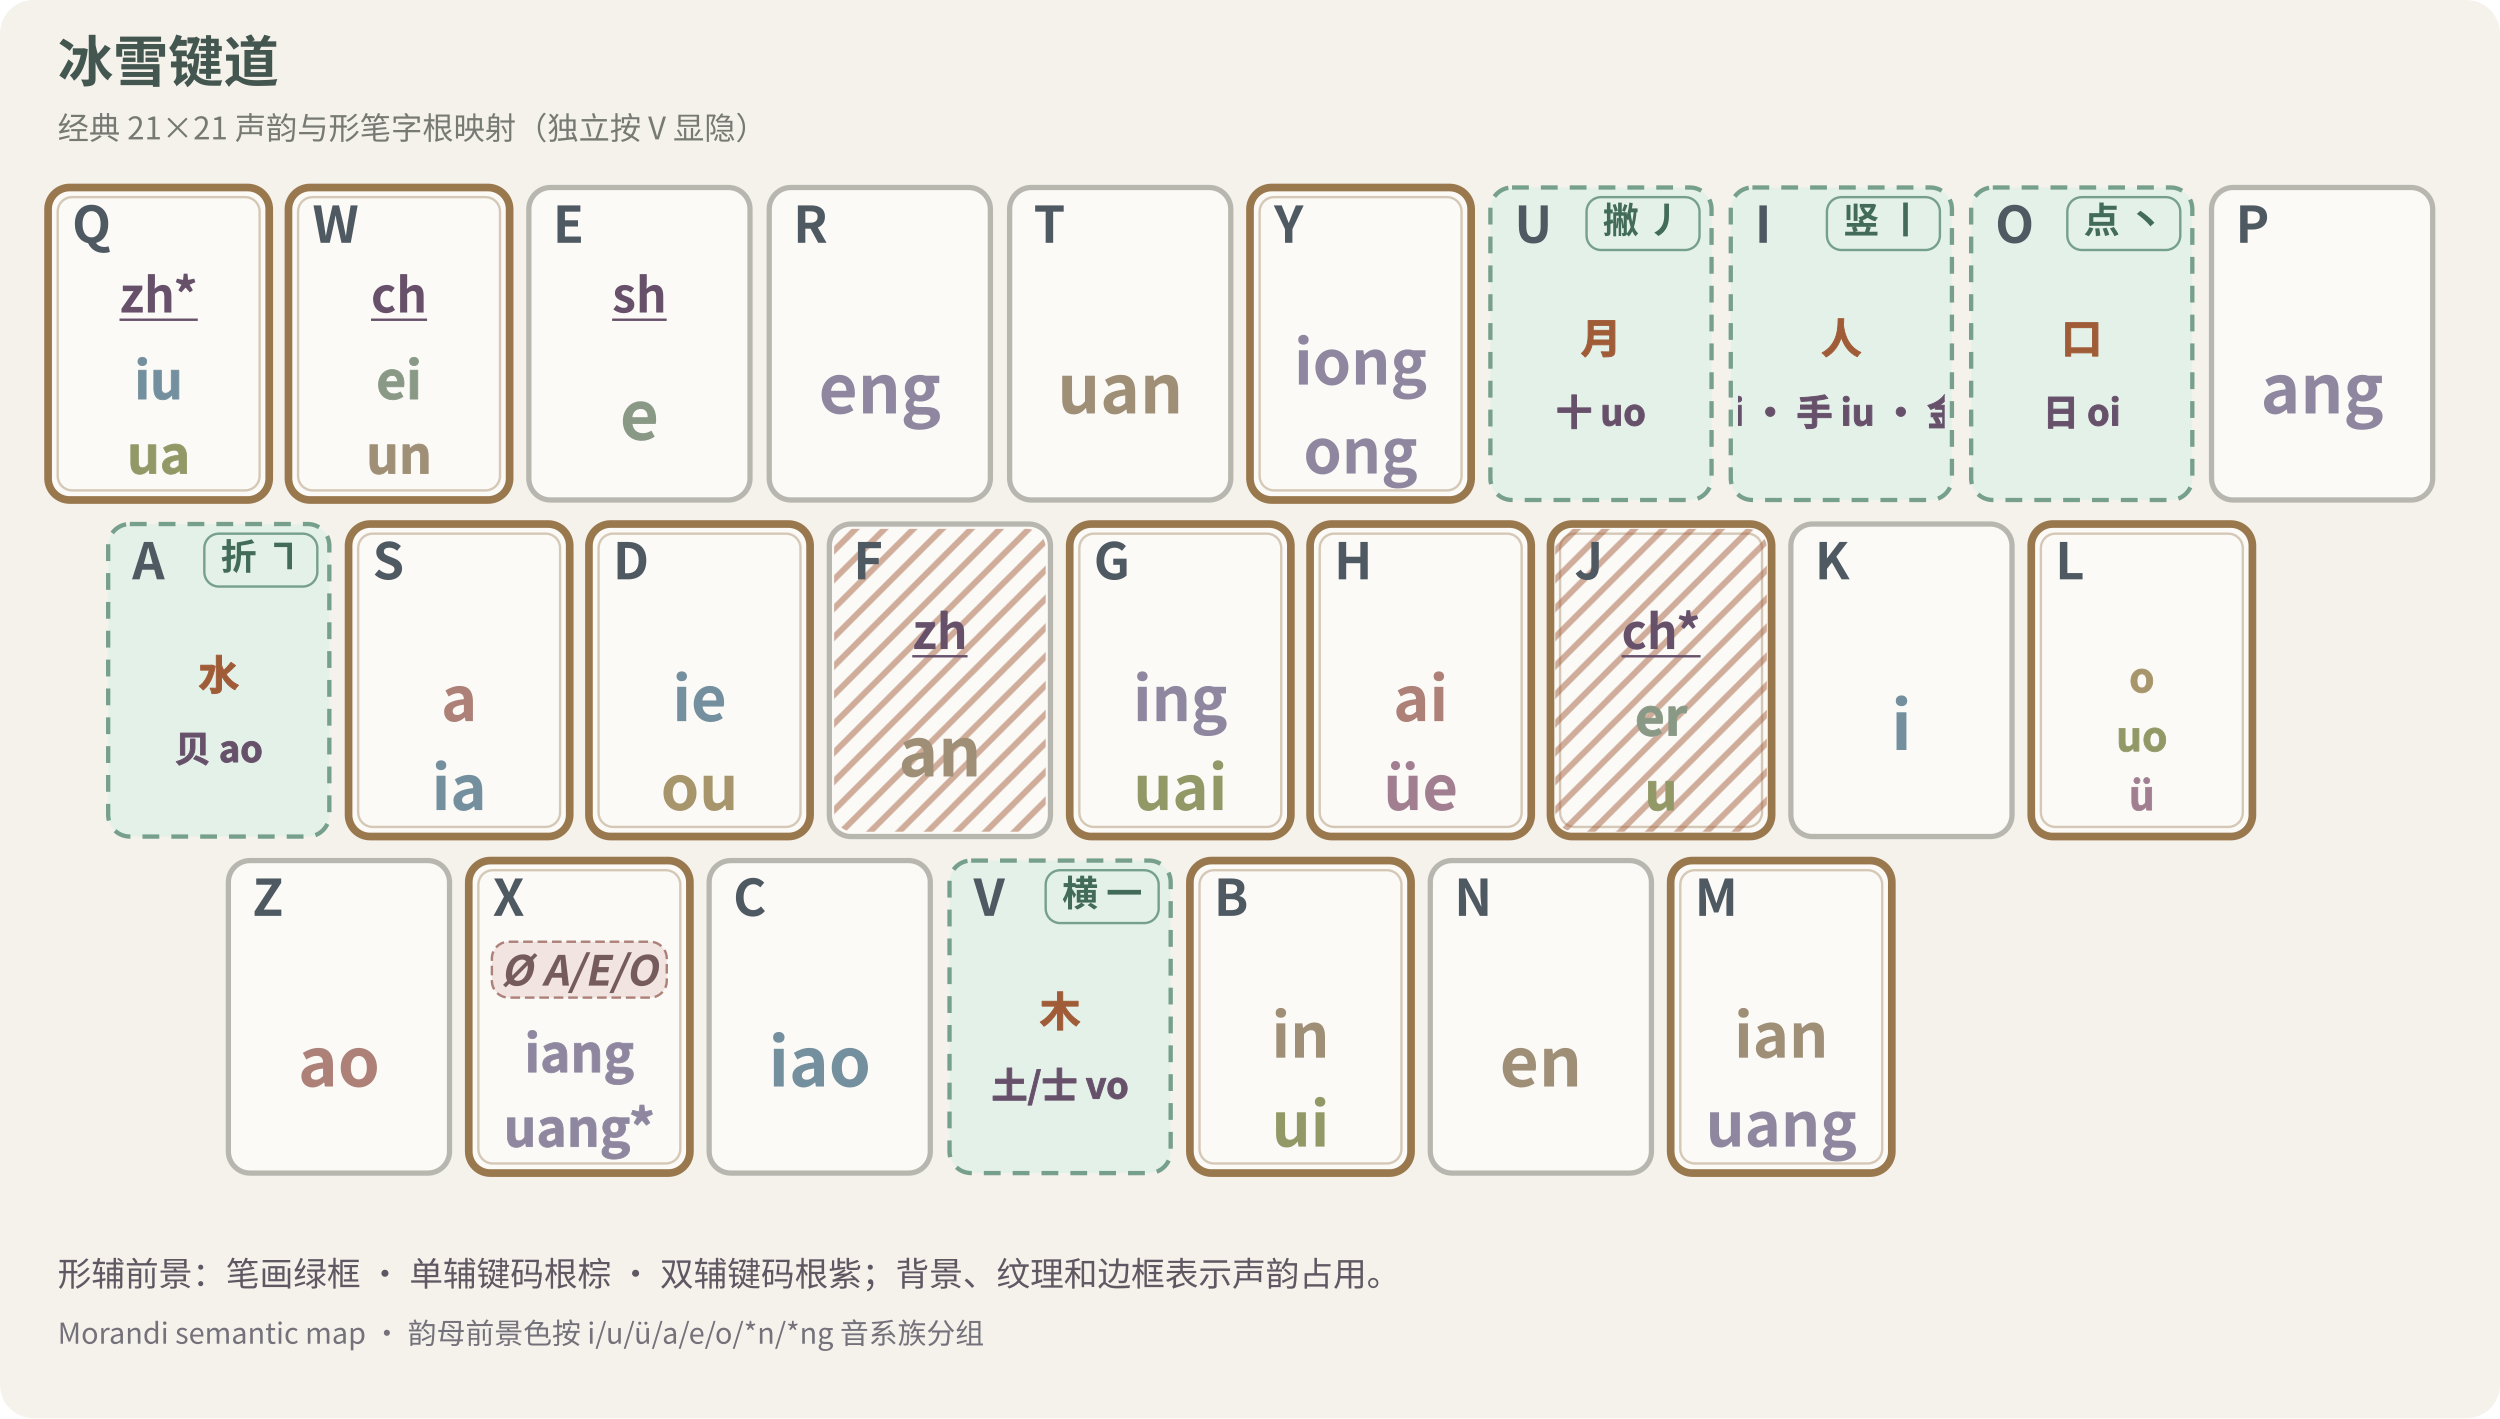
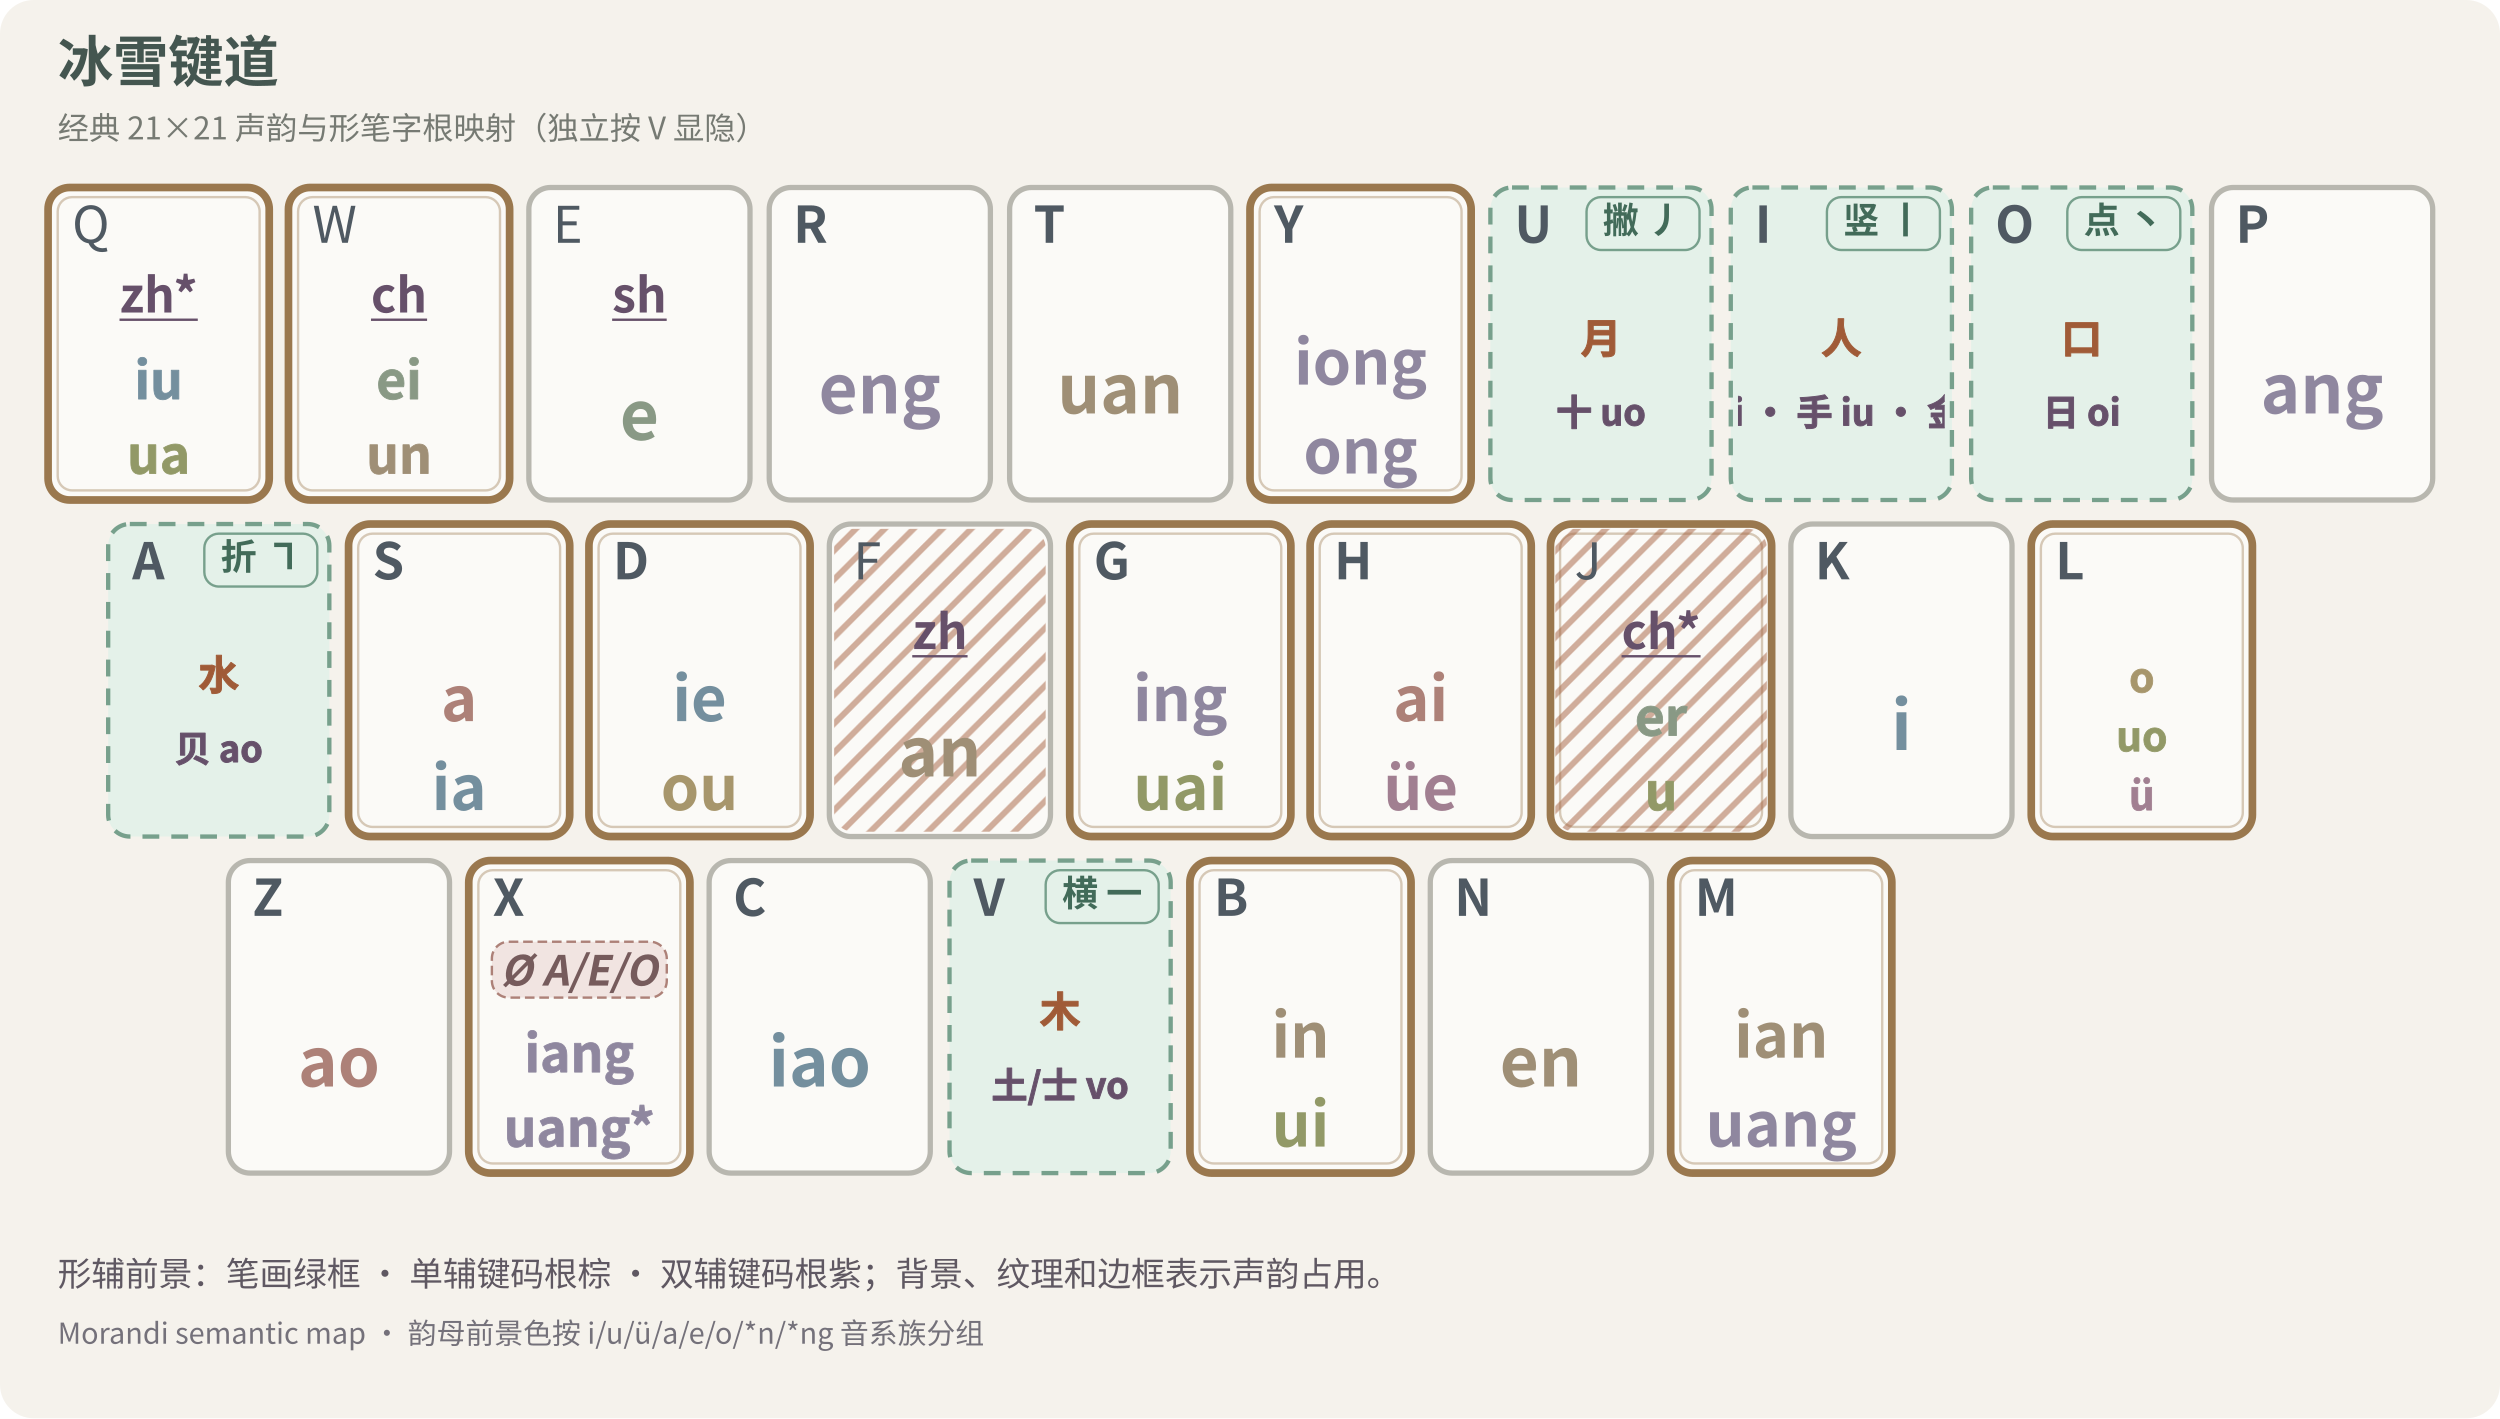
<svg xmlns="http://www.w3.org/2000/svg" class="keysvg nf4-keysvg" viewBox="0 0 1040 590" role="img" aria-labelledby="title desc">
  <defs>
    <pattern id="nf4-both" width="12" height="12" patternUnits="userSpaceOnUse">
      <rect width="12" height="12" fill="#fbfaf7" />
    </pattern>
    <pattern id="nf4-ionly" width="9" height="9" patternUnits="userSpaceOnUse">
      <rect width="9" height="9" fill="#e3eef4" />
      <path d="M2 0V9M7 0V9" stroke="#7399ad" stroke-opacity=".18" />
    </pattern>
    <pattern id="nf4-ronly" width="10" height="10" patternUnits="userSpaceOnUse">
      <rect width="10" height="10" fill="#f6ebd6" />
      <circle cx="3" cy="3" r="1.15" fill="#b39253" fill-opacity=".3" />
    </pattern>
    <pattern id="nf4-none" width="10" height="10" patternUnits="userSpaceOnUse">
      <rect width="10" height="10" fill="#eeece8" />
      <path d="M0 10L10 0" stroke="#aaa6a4" stroke-opacity=".14" />
    </pattern>
    <pattern id="nf4-multi" width="9" height="9" patternUnits="userSpaceOnUse">
      <rect width="9" height="9" fill="#f8efe2" />
      <path d="M-2 2L2-2M0 9L9 0M7 11L11 7" stroke="#9a784e" stroke-width="1.6" stroke-opacity=".27" />
    </pattern>
    <pattern id="nf4-anchor" width="12" height="12" patternUnits="userSpaceOnUse">
      <path d="M-3 3L3-3M0 12L12 0M9 15L15 9" stroke="#a05b37" stroke-width="2.5" stroke-opacity=".48" />
    </pattern>
  </defs>
  <rect width="1040" height="590" rx="14" fill="#f5f2ec" />
  <text x="24" y="34" font-family="Microsoft YaHei UI, Noto Sans CJK SC, sans-serif" font-size="23" fill="#445650" text-anchor="start" font-weight="760">冰雪键道</text>
  <text x="24" y="58" font-family="Microsoft YaHei UI, Noto Sans CJK SC, sans-serif" font-size="13" fill="#767a73" text-anchor="start" font-weight="500">经典 21×21 声韵与形笔字根映射（独立按 V 显隐）</text>
  <g data-key="Q" data-role="sound" data-multi="true">
    <clipPath id="snow_jiandao_classic-clip-0-0">
      <rect x="23" y="81" width="86" height="124" rx="7" />
    </clipPath>
    <rect x="20" y="78" width="92" height="130" rx="9" fill="#fbfaf7" stroke="#9a784e" stroke-width="3.2" />
    <rect x="24" y="82" width="84" height="122" rx="6" fill="none" stroke="#9a784e" stroke-opacity=".38" />
    <g clip-path="url(#snow_jiandao_classic-clip-0-0)">
-       <text x="30" y="101" font-family="Microsoft YaHei UI, Noto Sans CJK SC, sans-serif" font-size="21" fill="#4f5962" text-anchor="start" font-weight="800" data-key-label="true">Q</text>
+       <text x="30" y="101" font-family="Microsoft YaHei UI, Noto Sans CJK SC, sans-serif" font-size="21" fill="#4f5962" text-anchor="start" font-weight="500" data-key-label="true">Q</text>
      <text x="66" y="130" text-anchor="middle" font-family="Microsoft YaHei UI, Noto Sans CJK SC, sans-serif" font-size="20" font-weight="700" text-decoration="underline" fill="#66506a">zh*</text>
      <text x="66" y="166" font-family="Microsoft YaHei UI, Noto Sans CJK SC, sans-serif" font-size="21.39" fill="#748f9e" text-anchor="middle" font-weight="800" data-final="iu" paint-order="stroke" stroke="#748f9e" stroke-width="0.35" stroke-linejoin="round">iu</text>
      <text x="66" y="197" font-family="Microsoft YaHei UI, Noto Sans CJK SC, sans-serif" font-size="21.39" fill="#929967" text-anchor="middle" font-weight="800" data-final="ua" paint-order="stroke" stroke="#929967" stroke-width="0.35" stroke-linejoin="round">ua</text>
    </g>
  </g>
  <g data-key="W" data-role="sound" data-multi="true">
    <clipPath id="snow_jiandao_classic-clip-0-1">
      <rect x="123" y="81" width="86" height="124" rx="7" />
    </clipPath>
    <rect x="120" y="78" width="92" height="130" rx="9" fill="#fbfaf7" stroke="#9a784e" stroke-width="3.2" />
    <rect x="124" y="82" width="84" height="122" rx="6" fill="none" stroke="#9a784e" stroke-opacity=".38" />
    <g clip-path="url(#snow_jiandao_classic-clip-0-1)">
-       <text x="130" y="101" font-family="Microsoft YaHei UI, Noto Sans CJK SC, sans-serif" font-size="21" fill="#4f5962" text-anchor="start" font-weight="800" data-key-label="true">W</text>
+       <text x="130" y="101" font-family="Microsoft YaHei UI, Noto Sans CJK SC, sans-serif" font-size="21" fill="#4f5962" text-anchor="start" font-weight="500" data-key-label="true">W</text>
      <text x="166" y="130" text-anchor="middle" font-family="Microsoft YaHei UI, Noto Sans CJK SC, sans-serif" font-size="20" font-weight="700" text-decoration="underline" fill="#66506a">ch</text>
      <text x="166" y="166" font-family="Microsoft YaHei UI, Noto Sans CJK SC, sans-serif" font-size="21.39" fill="#899985" text-anchor="middle" font-weight="800" data-final="ei" paint-order="stroke" stroke="#899985" stroke-width="0.35" stroke-linejoin="round">ei</text>
      <text x="166" y="197" font-family="Microsoft YaHei UI, Noto Sans CJK SC, sans-serif" font-size="21.39" fill="#9f8f76" text-anchor="middle" font-weight="800" data-final="un" paint-order="stroke" stroke="#9f8f76" stroke-width="0.35" stroke-linejoin="round">un</text>
    </g>
  </g>
  <g data-key="E" data-role="sound">
    <clipPath id="snow_jiandao_classic-clip-0-2">
      <rect x="223" y="81" width="86" height="124" rx="7" />
    </clipPath>
    <rect x="220" y="78" width="92" height="130" rx="9" fill="#fbfaf7" stroke="#b8b7af" stroke-width="2.2" />
    <g clip-path="url(#snow_jiandao_classic-clip-0-2)">
-       <text x="230" y="101" font-family="Microsoft YaHei UI, Noto Sans CJK SC, sans-serif" font-size="21" fill="#4f5962" text-anchor="start" font-weight="800" data-key-label="true">E</text>
+       <text x="230" y="101" font-family="Microsoft YaHei UI, Noto Sans CJK SC, sans-serif" font-size="21" fill="#4f5962" text-anchor="start" font-weight="500" data-key-label="true">E</text>
      <text x="266" y="130" text-anchor="middle" font-family="Microsoft YaHei UI, Noto Sans CJK SC, sans-serif" font-size="20" font-weight="700" text-decoration="underline" fill="#66506a">sh</text>
      <text x="266" y="183" font-family="Microsoft YaHei UI, Noto Sans CJK SC, sans-serif" font-size="28" fill="#899985" text-anchor="middle" font-weight="600" data-final="e">e</text>
    </g>
  </g>
  <g data-key="R" data-role="sound">
    <clipPath id="snow_jiandao_classic-clip-0-3">
      <rect x="323" y="81" width="86" height="124" rx="7" />
    </clipPath>
    <rect x="320" y="78" width="92" height="130" rx="9" fill="#fbfaf7" stroke="#b8b7af" stroke-width="2.2" />
    <g clip-path="url(#snow_jiandao_classic-clip-0-3)">
      <text x="330" y="101" font-family="Microsoft YaHei UI, Noto Sans CJK SC, sans-serif" font-size="21" fill="#4f5962" text-anchor="start" font-weight="800" data-key-label="true">R</text>
      <text x="366" y="172" font-family="Microsoft YaHei UI, Noto Sans CJK SC, sans-serif" font-size="28" fill="#8f879f" text-anchor="middle" font-weight="600" data-final="eng">eng</text>
    </g>
  </g>
  <g data-key="T" data-role="sound">
    <clipPath id="snow_jiandao_classic-clip-0-4">
      <rect x="423" y="81" width="86" height="124" rx="7" />
    </clipPath>
    <rect x="420" y="78" width="92" height="130" rx="9" fill="#fbfaf7" stroke="#b8b7af" stroke-width="2.2" />
    <g clip-path="url(#snow_jiandao_classic-clip-0-4)">
      <text x="430" y="101" font-family="Microsoft YaHei UI, Noto Sans CJK SC, sans-serif" font-size="21" fill="#4f5962" text-anchor="start" font-weight="800" data-key-label="true">T</text>
      <text x="466" y="172" font-family="Microsoft YaHei UI, Noto Sans CJK SC, sans-serif" font-size="28" fill="#9f8f76" text-anchor="middle" font-weight="600" data-final="uan">uan</text>
    </g>
  </g>
  <g data-key="Y" data-role="sound" data-multi="true">
    <clipPath id="snow_jiandao_classic-clip-0-5">
      <rect x="523" y="81" width="86" height="124" rx="7" />
    </clipPath>
    <rect x="520" y="78" width="92" height="130" rx="9" fill="#fbfaf7" stroke="#9a784e" stroke-width="3.2" />
    <rect x="524" y="82" width="84" height="122" rx="6" fill="none" stroke="#9a784e" stroke-opacity=".38" />
    <g clip-path="url(#snow_jiandao_classic-clip-0-5)">
      <text x="530" y="101" font-family="Microsoft YaHei UI, Noto Sans CJK SC, sans-serif" font-size="21" fill="#4f5962" text-anchor="start" font-weight="800" data-key-label="true">Y</text>
      <text x="566" y="160" font-family="Microsoft YaHei UI, Noto Sans CJK SC, sans-serif" font-size="25.53" fill="#8f879f" text-anchor="middle" font-weight="600" data-final="iong">iong</text>
      <text x="566" y="197" font-family="Microsoft YaHei UI, Noto Sans CJK SC, sans-serif" font-size="25.53" fill="#8f879f" text-anchor="middle" font-weight="600" data-final="ong">ong</text>
    </g>
  </g>
  <g data-key="U" data-role="auxiliary-only">
    <clipPath id="snow_jiandao_classic-clip-0-6">
      <rect x="623" y="81" width="86" height="124" rx="7" />
    </clipPath>
    <rect x="620" y="78" width="92" height="130" rx="9" fill="#e4f1e9" stroke="#77a08c" stroke-width="1.8" stroke-dasharray="7 5" />
    <g clip-path="url(#snow_jiandao_classic-clip-0-6)">
      <text x="630" y="101" font-family="Microsoft YaHei UI, Noto Sans CJK SC, sans-serif" font-size="21" fill="#4f5962" text-anchor="start" font-weight="800" data-key-label="true">U</text>
      <g data-aux-badge="stroke">
        <rect x="660" y="82" width="47" height="22" rx="6" fill="#e4f1e9" stroke="#77a08c" />
        <text x="683.5" y="97" font-family="Microsoft YaHei UI, Noto Sans CJK SC, sans-serif" font-size="15" fill="#426b59" text-anchor="middle" font-weight="750" data-aux-kind="stroke">撇 丿</text>
      </g>
      <text x="666" y="147" font-family="Microsoft YaHei UI, Noto Sans CJK SC, sans-serif" font-size="17" fill="#a05b37" text-anchor="middle" font-weight="800" data-aux-kind="single-root" paint-order="stroke" stroke="#a05b37" stroke-width="0.4" stroke-linejoin="round">月</text>
      <text x="666" y="177" font-family="Microsoft YaHei UI, Noto Sans CJK SC, sans-serif" font-size="15" fill="#66506a" text-anchor="middle" font-weight="800" data-aux-kind="double-root" paint-order="stroke" stroke="#66506a" stroke-width="0.4" stroke-linejoin="round">十 uo</text>
    </g>
  </g>
  <g data-key="I" data-role="auxiliary-only">
    <clipPath id="snow_jiandao_classic-clip-0-7">
      <rect x="723" y="81" width="86" height="124" rx="7" />
    </clipPath>
    <rect x="720" y="78" width="92" height="130" rx="9" fill="#e4f1e9" stroke="#77a08c" stroke-width="1.8" stroke-dasharray="7 5" />
    <g clip-path="url(#snow_jiandao_classic-clip-0-7)">
      <text x="730" y="101" font-family="Microsoft YaHei UI, Noto Sans CJK SC, sans-serif" font-size="21" fill="#4f5962" text-anchor="start" font-weight="800" data-key-label="true">I</text>
      <g data-aux-badge="stroke">
        <rect x="760" y="82" width="47" height="22" rx="6" fill="#e4f1e9" stroke="#77a08c" />
        <text x="783.5" y="97" font-family="Microsoft YaHei UI, Noto Sans CJK SC, sans-serif" font-size="15" fill="#426b59" text-anchor="middle" font-weight="750" data-aux-kind="stroke">竖 丨</text>
      </g>
      <text x="766" y="147" font-family="Microsoft YaHei UI, Noto Sans CJK SC, sans-serif" font-size="17" fill="#a05b37" text-anchor="middle" font-weight="800" data-aux-kind="single-root" paint-order="stroke" stroke="#a05b37" stroke-width="0.4" stroke-linejoin="round">人</text>
      <text x="766" y="177" font-family="Microsoft YaHei UI, Noto Sans CJK SC, sans-serif" font-size="15" fill="#66506a" text-anchor="middle" font-weight="800" data-aux-kind="double-root" textLength="76" lengthAdjust="spacingAndGlyphs" paint-order="stroke" stroke="#66506a" stroke-width="0.4" stroke-linejoin="round">艹 ii · 手 iu · 金 io</text>
    </g>
  </g>
  <g data-key="O" data-role="auxiliary-only">
    <clipPath id="snow_jiandao_classic-clip-0-8">
      <rect x="823" y="81" width="86" height="124" rx="7" />
    </clipPath>
    <rect x="820" y="78" width="92" height="130" rx="9" fill="#e4f1e9" stroke="#77a08c" stroke-width="1.8" stroke-dasharray="7 5" />
    <g clip-path="url(#snow_jiandao_classic-clip-0-8)">
      <text x="830" y="101" font-family="Microsoft YaHei UI, Noto Sans CJK SC, sans-serif" font-size="21" fill="#4f5962" text-anchor="start" font-weight="800" data-key-label="true">O</text>
      <g data-aux-badge="stroke">
        <rect x="860" y="82" width="47" height="22" rx="6" fill="#e4f1e9" stroke="#77a08c" />
        <text x="883.5" y="97" font-family="Microsoft YaHei UI, Noto Sans CJK SC, sans-serif" font-size="15" fill="#426b59" text-anchor="middle" font-weight="750" data-aux-kind="stroke">点 丶</text>
      </g>
      <text x="866" y="147" font-family="Microsoft YaHei UI, Noto Sans CJK SC, sans-serif" font-size="17" fill="#a05b37" text-anchor="middle" font-weight="800" data-aux-kind="single-root" paint-order="stroke" stroke="#a05b37" stroke-width="0.4" stroke-linejoin="round">口</text>
      <text x="866" y="177" font-family="Microsoft YaHei UI, Noto Sans CJK SC, sans-serif" font-size="15" fill="#66506a" text-anchor="middle" font-weight="800" data-aux-kind="double-root" paint-order="stroke" stroke="#66506a" stroke-width="0.4" stroke-linejoin="round">日 oi</text>
    </g>
  </g>
  <g data-key="P" data-role="sound">
    <clipPath id="snow_jiandao_classic-clip-0-9">
      <rect x="923" y="81" width="86" height="124" rx="7" />
    </clipPath>
    <rect x="920" y="78" width="92" height="130" rx="9" fill="#fbfaf7" stroke="#b8b7af" stroke-width="2.2" />
    <g clip-path="url(#snow_jiandao_classic-clip-0-9)">
      <text x="930" y="101" font-family="Microsoft YaHei UI, Noto Sans CJK SC, sans-serif" font-size="21" fill="#4f5962" text-anchor="start" font-weight="800" data-key-label="true">P</text>
      <text x="966" y="172" font-family="Microsoft YaHei UI, Noto Sans CJK SC, sans-serif" font-size="28" fill="#8f879f" text-anchor="middle" font-weight="600" data-final="ang">ang</text>
    </g>
  </g>
  <g data-key="A" data-role="auxiliary-only">
    <clipPath id="snow_jiandao_classic-clip-1-0">
      <rect x="48" y="221" width="86" height="124" rx="7" />
    </clipPath>
    <rect x="45" y="218" width="92" height="130" rx="9" fill="#e4f1e9" stroke="#77a08c" stroke-width="1.8" stroke-dasharray="7 5" />
    <g clip-path="url(#snow_jiandao_classic-clip-1-0)">
      <text x="55" y="241" font-family="Microsoft YaHei UI, Noto Sans CJK SC, sans-serif" font-size="21" fill="#4f5962" text-anchor="start" font-weight="800" data-key-label="true">A</text>
      <g data-aux-badge="stroke">
        <rect x="85" y="222" width="47" height="22" rx="6" fill="#e4f1e9" stroke="#77a08c" />
        <text x="108.5" y="237" font-family="Microsoft YaHei UI, Noto Sans CJK SC, sans-serif" font-size="15" fill="#426b59" text-anchor="middle" font-weight="750" data-aux-kind="stroke">折 ㇕</text>
      </g>
      <text x="91" y="287" font-family="Microsoft YaHei UI, Noto Sans CJK SC, sans-serif" font-size="17" fill="#a05b37" text-anchor="middle" font-weight="800" data-aux-kind="single-root" paint-order="stroke" stroke="#a05b37" stroke-width="0.4" stroke-linejoin="round">水</text>
      <text x="91" y="317" font-family="Microsoft YaHei UI, Noto Sans CJK SC, sans-serif" font-size="15" fill="#66506a" text-anchor="middle" font-weight="800" data-aux-kind="double-root" paint-order="stroke" stroke="#66506a" stroke-width="0.4" stroke-linejoin="round">贝 ao</text>
    </g>
  </g>
  <g data-key="S" data-role="sound" data-multi="true">
    <clipPath id="snow_jiandao_classic-clip-1-1">
      <rect x="148" y="221" width="86" height="124" rx="7" />
    </clipPath>
    <rect x="145" y="218" width="92" height="130" rx="9" fill="#fbfaf7" stroke="#9a784e" stroke-width="3.2" />
    <rect x="149" y="222" width="84" height="122" rx="6" fill="none" stroke="#9a784e" stroke-opacity=".38" />
    <g clip-path="url(#snow_jiandao_classic-clip-1-1)">
      <text x="155" y="241" font-family="Microsoft YaHei UI, Noto Sans CJK SC, sans-serif" font-size="21" fill="#4f5962" text-anchor="start" font-weight="800" data-key-label="true">S</text>
      <text x="191" y="300" font-family="Microsoft YaHei UI, Noto Sans CJK SC, sans-serif" font-size="25.53" fill="#ad8178" text-anchor="middle" font-weight="600" data-final="a">a</text>
      <text x="191" y="337" font-family="Microsoft YaHei UI, Noto Sans CJK SC, sans-serif" font-size="25.53" fill="#748f9e" text-anchor="middle" font-weight="600" data-final="ia">ia</text>
    </g>
  </g>
  <g data-key="D" data-role="sound" data-multi="true">
    <clipPath id="snow_jiandao_classic-clip-1-2">
      <rect x="248" y="221" width="86" height="124" rx="7" />
    </clipPath>
    <rect x="245" y="218" width="92" height="130" rx="9" fill="#fbfaf7" stroke="#9a784e" stroke-width="3.2" />
    <rect x="249" y="222" width="84" height="122" rx="6" fill="none" stroke="#9a784e" stroke-opacity=".38" />
    <g clip-path="url(#snow_jiandao_classic-clip-1-2)">
      <text x="255" y="241" font-family="Microsoft YaHei UI, Noto Sans CJK SC, sans-serif" font-size="21" fill="#4f5962" text-anchor="start" font-weight="800" data-key-label="true">D</text>
      <text x="291" y="300" font-family="Microsoft YaHei UI, Noto Sans CJK SC, sans-serif" font-size="25.53" fill="#748f9e" text-anchor="middle" font-weight="600" data-final="ie">ie</text>
      <text x="291" y="337" font-family="Microsoft YaHei UI, Noto Sans CJK SC, sans-serif" font-size="25.53" fill="#a7966c" text-anchor="middle" font-weight="600" data-final="ou">ou</text>
    </g>
  </g>
  <g data-key="F" data-role="sound">
    <clipPath id="snow_jiandao_classic-clip-1-3">
      <rect x="348" y="221" width="86" height="124" rx="7" />
    </clipPath>
    <rect x="345" y="218" width="92" height="130" rx="9" fill="#fbfaf7" stroke="#b8b7af" stroke-width="2.2" />
    <rect x="347" y="220" width="88" height="126" rx="8" fill="url(#nf4-anchor)" pointer-events="none" />
    <g clip-path="url(#snow_jiandao_classic-clip-1-3)">
-       <text x="355" y="241" font-family="Microsoft YaHei UI, Noto Sans CJK SC, sans-serif" font-size="21" fill="#4f5962" text-anchor="start" font-weight="800" data-key-label="true">F</text>
+       <text x="355" y="241" font-family="Microsoft YaHei UI, Noto Sans CJK SC, sans-serif" font-size="21" fill="#4f5962" text-anchor="start" font-weight="500" data-key-label="true">F</text>
      <text x="391" y="270" text-anchor="middle" font-family="Microsoft YaHei UI, Noto Sans CJK SC, sans-serif" font-size="20" font-weight="700" text-decoration="underline" fill="#66506a">zh</text>
      <text x="391" y="323" font-family="Microsoft YaHei UI, Noto Sans CJK SC, sans-serif" font-size="28" fill="#9f8f76" text-anchor="middle" font-weight="600" data-final="an">an</text>
    </g>
  </g>
  <g data-key="G" data-role="sound" data-multi="true">
    <clipPath id="snow_jiandao_classic-clip-1-4">
      <rect x="448" y="221" width="86" height="124" rx="7" />
    </clipPath>
    <rect x="445" y="218" width="92" height="130" rx="9" fill="#fbfaf7" stroke="#9a784e" stroke-width="3.2" />
    <rect x="449" y="222" width="84" height="122" rx="6" fill="none" stroke="#9a784e" stroke-opacity=".38" />
    <g clip-path="url(#snow_jiandao_classic-clip-1-4)">
      <text x="455" y="241" font-family="Microsoft YaHei UI, Noto Sans CJK SC, sans-serif" font-size="21" fill="#4f5962" text-anchor="start" font-weight="800" data-key-label="true">G</text>
      <text x="491" y="300" font-family="Microsoft YaHei UI, Noto Sans CJK SC, sans-serif" font-size="25.53" fill="#8f879f" text-anchor="middle" font-weight="600" data-final="ing">ing</text>
      <text x="491" y="337" font-family="Microsoft YaHei UI, Noto Sans CJK SC, sans-serif" font-size="25.53" fill="#929967" text-anchor="middle" font-weight="600" data-final="uai">uai</text>
    </g>
  </g>
  <g data-key="H" data-role="sound" data-multi="true">
    <clipPath id="snow_jiandao_classic-clip-1-5">
      <rect x="548" y="221" width="86" height="124" rx="7" />
    </clipPath>
    <rect x="545" y="218" width="92" height="130" rx="9" fill="#fbfaf7" stroke="#9a784e" stroke-width="3.2" />
    <rect x="549" y="222" width="84" height="122" rx="6" fill="none" stroke="#9a784e" stroke-opacity=".38" />
    <g clip-path="url(#snow_jiandao_classic-clip-1-5)">
      <text x="555" y="241" font-family="Microsoft YaHei UI, Noto Sans CJK SC, sans-serif" font-size="21" fill="#4f5962" text-anchor="start" font-weight="800" data-key-label="true">H</text>
      <text x="591" y="300" font-family="Microsoft YaHei UI, Noto Sans CJK SC, sans-serif" font-size="25.53" fill="#ad8178" text-anchor="middle" font-weight="600" data-final="ai">ai</text>
      <text x="591" y="337" font-family="Microsoft YaHei UI, Noto Sans CJK SC, sans-serif" font-size="25.53" fill="#a17f91" text-anchor="middle" font-weight="600" data-final="ve">üe</text>
    </g>
  </g>
  <g data-key="J" data-role="sound" data-multi="true">
    <clipPath id="snow_jiandao_classic-clip-1-6">
      <rect x="648" y="221" width="86" height="124" rx="7" />
    </clipPath>
    <rect x="645" y="218" width="92" height="130" rx="9" fill="#fbfaf7" stroke="#9a784e" stroke-width="3.2" />
    <rect x="649" y="222" width="84" height="122" rx="6" fill="none" stroke="#9a784e" stroke-opacity=".38" />
    <rect x="647" y="220" width="88" height="126" rx="8" fill="url(#nf4-anchor)" pointer-events="none" />
    <g clip-path="url(#snow_jiandao_classic-clip-1-6)">
-       <text x="655" y="241" font-family="Microsoft YaHei UI, Noto Sans CJK SC, sans-serif" font-size="21" fill="#4f5962" text-anchor="start" font-weight="800" data-key-label="true">J</text>
+       <text x="655" y="241" font-family="Microsoft YaHei UI, Noto Sans CJK SC, sans-serif" font-size="21" fill="#4f5962" text-anchor="start" font-weight="500" data-key-label="true">J</text>
      <text x="691" y="270" text-anchor="middle" font-family="Microsoft YaHei UI, Noto Sans CJK SC, sans-serif" font-size="20" font-weight="700" text-decoration="underline" fill="#66506a">ch*</text>
      <text x="691" y="306" font-family="Microsoft YaHei UI, Noto Sans CJK SC, sans-serif" font-size="21.39" fill="#899985" text-anchor="middle" font-weight="800" data-final="er" paint-order="stroke" stroke="#899985" stroke-width="0.35" stroke-linejoin="round">er</text>
      <text x="691" y="337" font-family="Microsoft YaHei UI, Noto Sans CJK SC, sans-serif" font-size="21.39" fill="#929967" text-anchor="middle" font-weight="800" data-final="u" paint-order="stroke" stroke="#929967" stroke-width="0.35" stroke-linejoin="round">u</text>
    </g>
  </g>
  <g data-key="K" data-role="sound">
    <clipPath id="snow_jiandao_classic-clip-1-7">
      <rect x="748" y="221" width="86" height="124" rx="7" />
    </clipPath>
    <rect x="745" y="218" width="92" height="130" rx="9" fill="#fbfaf7" stroke="#b8b7af" stroke-width="2.2" />
    <g clip-path="url(#snow_jiandao_classic-clip-1-7)">
      <text x="755" y="241" font-family="Microsoft YaHei UI, Noto Sans CJK SC, sans-serif" font-size="21" fill="#4f5962" text-anchor="start" font-weight="800" data-key-label="true">K</text>
      <text x="791" y="312" font-family="Microsoft YaHei UI, Noto Sans CJK SC, sans-serif" font-size="28" fill="#748f9e" text-anchor="middle" font-weight="600" data-final="i">i</text>
    </g>
  </g>
  <g data-key="L" data-role="sound" data-multi="true">
    <clipPath id="snow_jiandao_classic-clip-1-8">
      <rect x="848" y="221" width="86" height="124" rx="7" />
    </clipPath>
    <rect x="845" y="218" width="92" height="130" rx="9" fill="#fbfaf7" stroke="#9a784e" stroke-width="3.2" />
    <rect x="849" y="222" width="84" height="122" rx="6" fill="none" stroke="#9a784e" stroke-opacity=".38" />
    <g clip-path="url(#snow_jiandao_classic-clip-1-8)">
      <text x="855" y="241" font-family="Microsoft YaHei UI, Noto Sans CJK SC, sans-serif" font-size="21" fill="#4f5962" text-anchor="start" font-weight="800" data-key-label="true">L</text>
      <text x="891" y="288" font-family="Microsoft YaHei UI, Noto Sans CJK SC, sans-serif" font-size="16.905" fill="#a7966c" text-anchor="middle" font-weight="800" data-final="o" paint-order="stroke" stroke="#a7966c" stroke-width="0.35" stroke-linejoin="round">o</text>
      <text x="891" y="312.5" font-family="Microsoft YaHei UI, Noto Sans CJK SC, sans-serif" font-size="16.905" fill="#929967" text-anchor="middle" font-weight="800" data-final="uo" paint-order="stroke" stroke="#929967" stroke-width="0.35" stroke-linejoin="round">uo</text>
      <text x="891" y="337" font-family="Microsoft YaHei UI, Noto Sans CJK SC, sans-serif" font-size="16.905" fill="#a17f91" text-anchor="middle" font-weight="800" data-final="v" paint-order="stroke" stroke="#a17f91" stroke-width="0.35" stroke-linejoin="round">ü</text>
    </g>
  </g>
  <g data-key="Z" data-role="sound">
    <clipPath id="snow_jiandao_classic-clip-2-0">
      <rect x="98" y="361" width="86" height="124" rx="7" />
    </clipPath>
    <rect x="95" y="358" width="92" height="130" rx="9" fill="#fbfaf7" stroke="#b8b7af" stroke-width="2.2" />
    <g clip-path="url(#snow_jiandao_classic-clip-2-0)">
      <text x="105" y="381" font-family="Microsoft YaHei UI, Noto Sans CJK SC, sans-serif" font-size="21" fill="#4f5962" text-anchor="start" font-weight="800" data-key-label="true">Z</text>
      <text x="141" y="452" font-family="Microsoft YaHei UI, Noto Sans CJK SC, sans-serif" font-size="28" fill="#ad8178" text-anchor="middle" font-weight="600" data-final="ao">ao</text>
    </g>
  </g>
  <g data-key="X" data-role="sound" data-multi="true">
    <clipPath id="snow_jiandao_classic-clip-2-1">
      <rect x="198" y="361" width="86" height="124" rx="7" />
    </clipPath>
    <rect x="195" y="358" width="92" height="130" rx="9" fill="#fbfaf7" stroke="#9a784e" stroke-width="3.2" />
    <rect x="199" y="362" width="84" height="122" rx="6" fill="none" stroke="#9a784e" stroke-opacity=".38" />
    <g clip-path="url(#snow_jiandao_classic-clip-2-1)">
      <text x="205" y="381" font-family="Microsoft YaHei UI, Noto Sans CJK SC, sans-serif" font-size="21" fill="#4f5962" text-anchor="start" font-weight="800" data-key-label="true">X</text>
      <rect x="204.621" y="391.759" width="72.759" height="23.241" rx="7" fill="#f1e4e1" stroke="#ad8178" stroke-dasharray="4 2" />
      <text x="241" y="410" text-anchor="middle" font-family="Microsoft YaHei UI, Noto Sans CJK SC, sans-serif" font-size="17.241" font-weight="700" font-style="italic" fill="#765b5c">Ø A/E/O</text>
      <text x="241" y="446" font-family="Microsoft YaHei UI, Noto Sans CJK SC, sans-serif" font-size="21.39" fill="#8f879f" text-anchor="middle" font-weight="800" data-final="iang" paint-order="stroke" stroke="#8f879f" stroke-width="0.35" stroke-linejoin="round">iang</text>
      <text x="241" y="477" font-family="Microsoft YaHei UI, Noto Sans CJK SC, sans-serif" font-size="21.39" fill="#8f879f" text-anchor="middle" font-weight="800" data-final="uang*" paint-order="stroke" stroke="#8f879f" stroke-width="0.35" stroke-linejoin="round">uang*</text>
    </g>
  </g>
  <g data-key="C" data-role="sound">
    <clipPath id="snow_jiandao_classic-clip-2-2">
      <rect x="298" y="361" width="86" height="124" rx="7" />
    </clipPath>
    <rect x="295" y="358" width="92" height="130" rx="9" fill="#fbfaf7" stroke="#b8b7af" stroke-width="2.2" />
    <g clip-path="url(#snow_jiandao_classic-clip-2-2)">
      <text x="305" y="381" font-family="Microsoft YaHei UI, Noto Sans CJK SC, sans-serif" font-size="21" fill="#4f5962" text-anchor="start" font-weight="800" data-key-label="true">C</text>
      <text x="341" y="452" font-family="Microsoft YaHei UI, Noto Sans CJK SC, sans-serif" font-size="28" fill="#748f9e" text-anchor="middle" font-weight="600" data-final="iao">iao</text>
    </g>
  </g>
  <g data-key="V" data-role="auxiliary-only">
    <clipPath id="snow_jiandao_classic-clip-2-3">
      <rect x="398" y="361" width="86" height="124" rx="7" />
    </clipPath>
    <rect x="395" y="358" width="92" height="130" rx="9" fill="#e4f1e9" stroke="#77a08c" stroke-width="1.8" stroke-dasharray="7 5" />
    <g clip-path="url(#snow_jiandao_classic-clip-2-3)">
      <text x="405" y="381" font-family="Microsoft YaHei UI, Noto Sans CJK SC, sans-serif" font-size="21" fill="#4f5962" text-anchor="start" font-weight="800" data-key-label="true">V</text>
      <g data-aux-badge="stroke">
        <rect x="435" y="362" width="47" height="22" rx="6" fill="#e4f1e9" stroke="#77a08c" />
        <text x="458.5" y="377" font-family="Microsoft YaHei UI, Noto Sans CJK SC, sans-serif" font-size="15" fill="#426b59" text-anchor="middle" font-weight="750" data-aux-kind="stroke">横 一</text>
      </g>
      <text x="441" y="427" font-family="Microsoft YaHei UI, Noto Sans CJK SC, sans-serif" font-size="17" fill="#a05b37" text-anchor="middle" font-weight="800" data-aux-kind="single-root" paint-order="stroke" stroke="#a05b37" stroke-width="0.4" stroke-linejoin="round">木</text>
      <text x="441" y="457" font-family="Microsoft YaHei UI, Noto Sans CJK SC, sans-serif" font-size="15" fill="#66506a" text-anchor="middle" font-weight="800" data-aux-kind="double-root" paint-order="stroke" stroke="#66506a" stroke-width="0.4" stroke-linejoin="round">土/士 vo</text>
    </g>
  </g>
  <g data-key="B" data-role="sound" data-multi="true">
    <clipPath id="snow_jiandao_classic-clip-2-4">
      <rect x="498" y="361" width="86" height="124" rx="7" />
    </clipPath>
    <rect x="495" y="358" width="92" height="130" rx="9" fill="#fbfaf7" stroke="#9a784e" stroke-width="3.2" />
    <rect x="499" y="362" width="84" height="122" rx="6" fill="none" stroke="#9a784e" stroke-opacity=".38" />
    <g clip-path="url(#snow_jiandao_classic-clip-2-4)">
      <text x="505" y="381" font-family="Microsoft YaHei UI, Noto Sans CJK SC, sans-serif" font-size="21" fill="#4f5962" text-anchor="start" font-weight="800" data-key-label="true">B</text>
      <text x="541" y="440" font-family="Microsoft YaHei UI, Noto Sans CJK SC, sans-serif" font-size="25.53" fill="#9f8f76" text-anchor="middle" font-weight="600" data-final="in">in</text>
      <text x="541" y="477" font-family="Microsoft YaHei UI, Noto Sans CJK SC, sans-serif" font-size="25.53" fill="#929967" text-anchor="middle" font-weight="600" data-final="ui">ui</text>
    </g>
  </g>
  <g data-key="N" data-role="sound">
    <clipPath id="snow_jiandao_classic-clip-2-5">
      <rect x="598" y="361" width="86" height="124" rx="7" />
    </clipPath>
    <rect x="595" y="358" width="92" height="130" rx="9" fill="#fbfaf7" stroke="#b8b7af" stroke-width="2.2" />
    <g clip-path="url(#snow_jiandao_classic-clip-2-5)">
      <text x="605" y="381" font-family="Microsoft YaHei UI, Noto Sans CJK SC, sans-serif" font-size="21" fill="#4f5962" text-anchor="start" font-weight="800" data-key-label="true">N</text>
      <text x="641" y="452" font-family="Microsoft YaHei UI, Noto Sans CJK SC, sans-serif" font-size="28" fill="#9f8f76" text-anchor="middle" font-weight="600" data-final="en">en</text>
    </g>
  </g>
  <g data-key="M" data-role="sound" data-multi="true">
    <clipPath id="snow_jiandao_classic-clip-2-6">
      <rect x="698" y="361" width="86" height="124" rx="7" />
    </clipPath>
    <rect x="695" y="358" width="92" height="130" rx="9" fill="#fbfaf7" stroke="#9a784e" stroke-width="3.2" />
    <rect x="699" y="362" width="84" height="122" rx="6" fill="none" stroke="#9a784e" stroke-opacity=".38" />
    <g clip-path="url(#snow_jiandao_classic-clip-2-6)">
      <text x="705" y="381" font-family="Microsoft YaHei UI, Noto Sans CJK SC, sans-serif" font-size="21" fill="#4f5962" text-anchor="start" font-weight="800" data-key-label="true">M</text>
      <text x="741" y="440" font-family="Microsoft YaHei UI, Noto Sans CJK SC, sans-serif" font-size="25.53" fill="#9f8f76" text-anchor="middle" font-weight="600" data-final="ian">ian</text>
      <text x="741" y="477" font-family="Microsoft YaHei UI, Noto Sans CJK SC, sans-serif" font-size="25.53" fill="#8f879f" text-anchor="middle" font-weight="600" data-final="uang">uang</text>
    </g>
  </g>
  <text x="24" y="535" font-family="Microsoft YaHei UI, Noto Sans CJK SC, sans-serif" font-size="14" fill="#5f5862" text-anchor="start" font-weight="500">形辅前景：笔画绿框 · 单辅键码根棕 · 双辅键码根紫；背景、纹理和边框表示声韵占用。</text>
  <text x="24" y="559" font-family="Microsoft YaHei UI, Noto Sans CJK SC, sans-serif" font-size="12" fill="#74717a" text-anchor="start" font-weight="500">Morandi semantic map · 韵母前景色按 i/u/ü/a/e/o/*n/*ng 音系族分组</text>
</svg>
